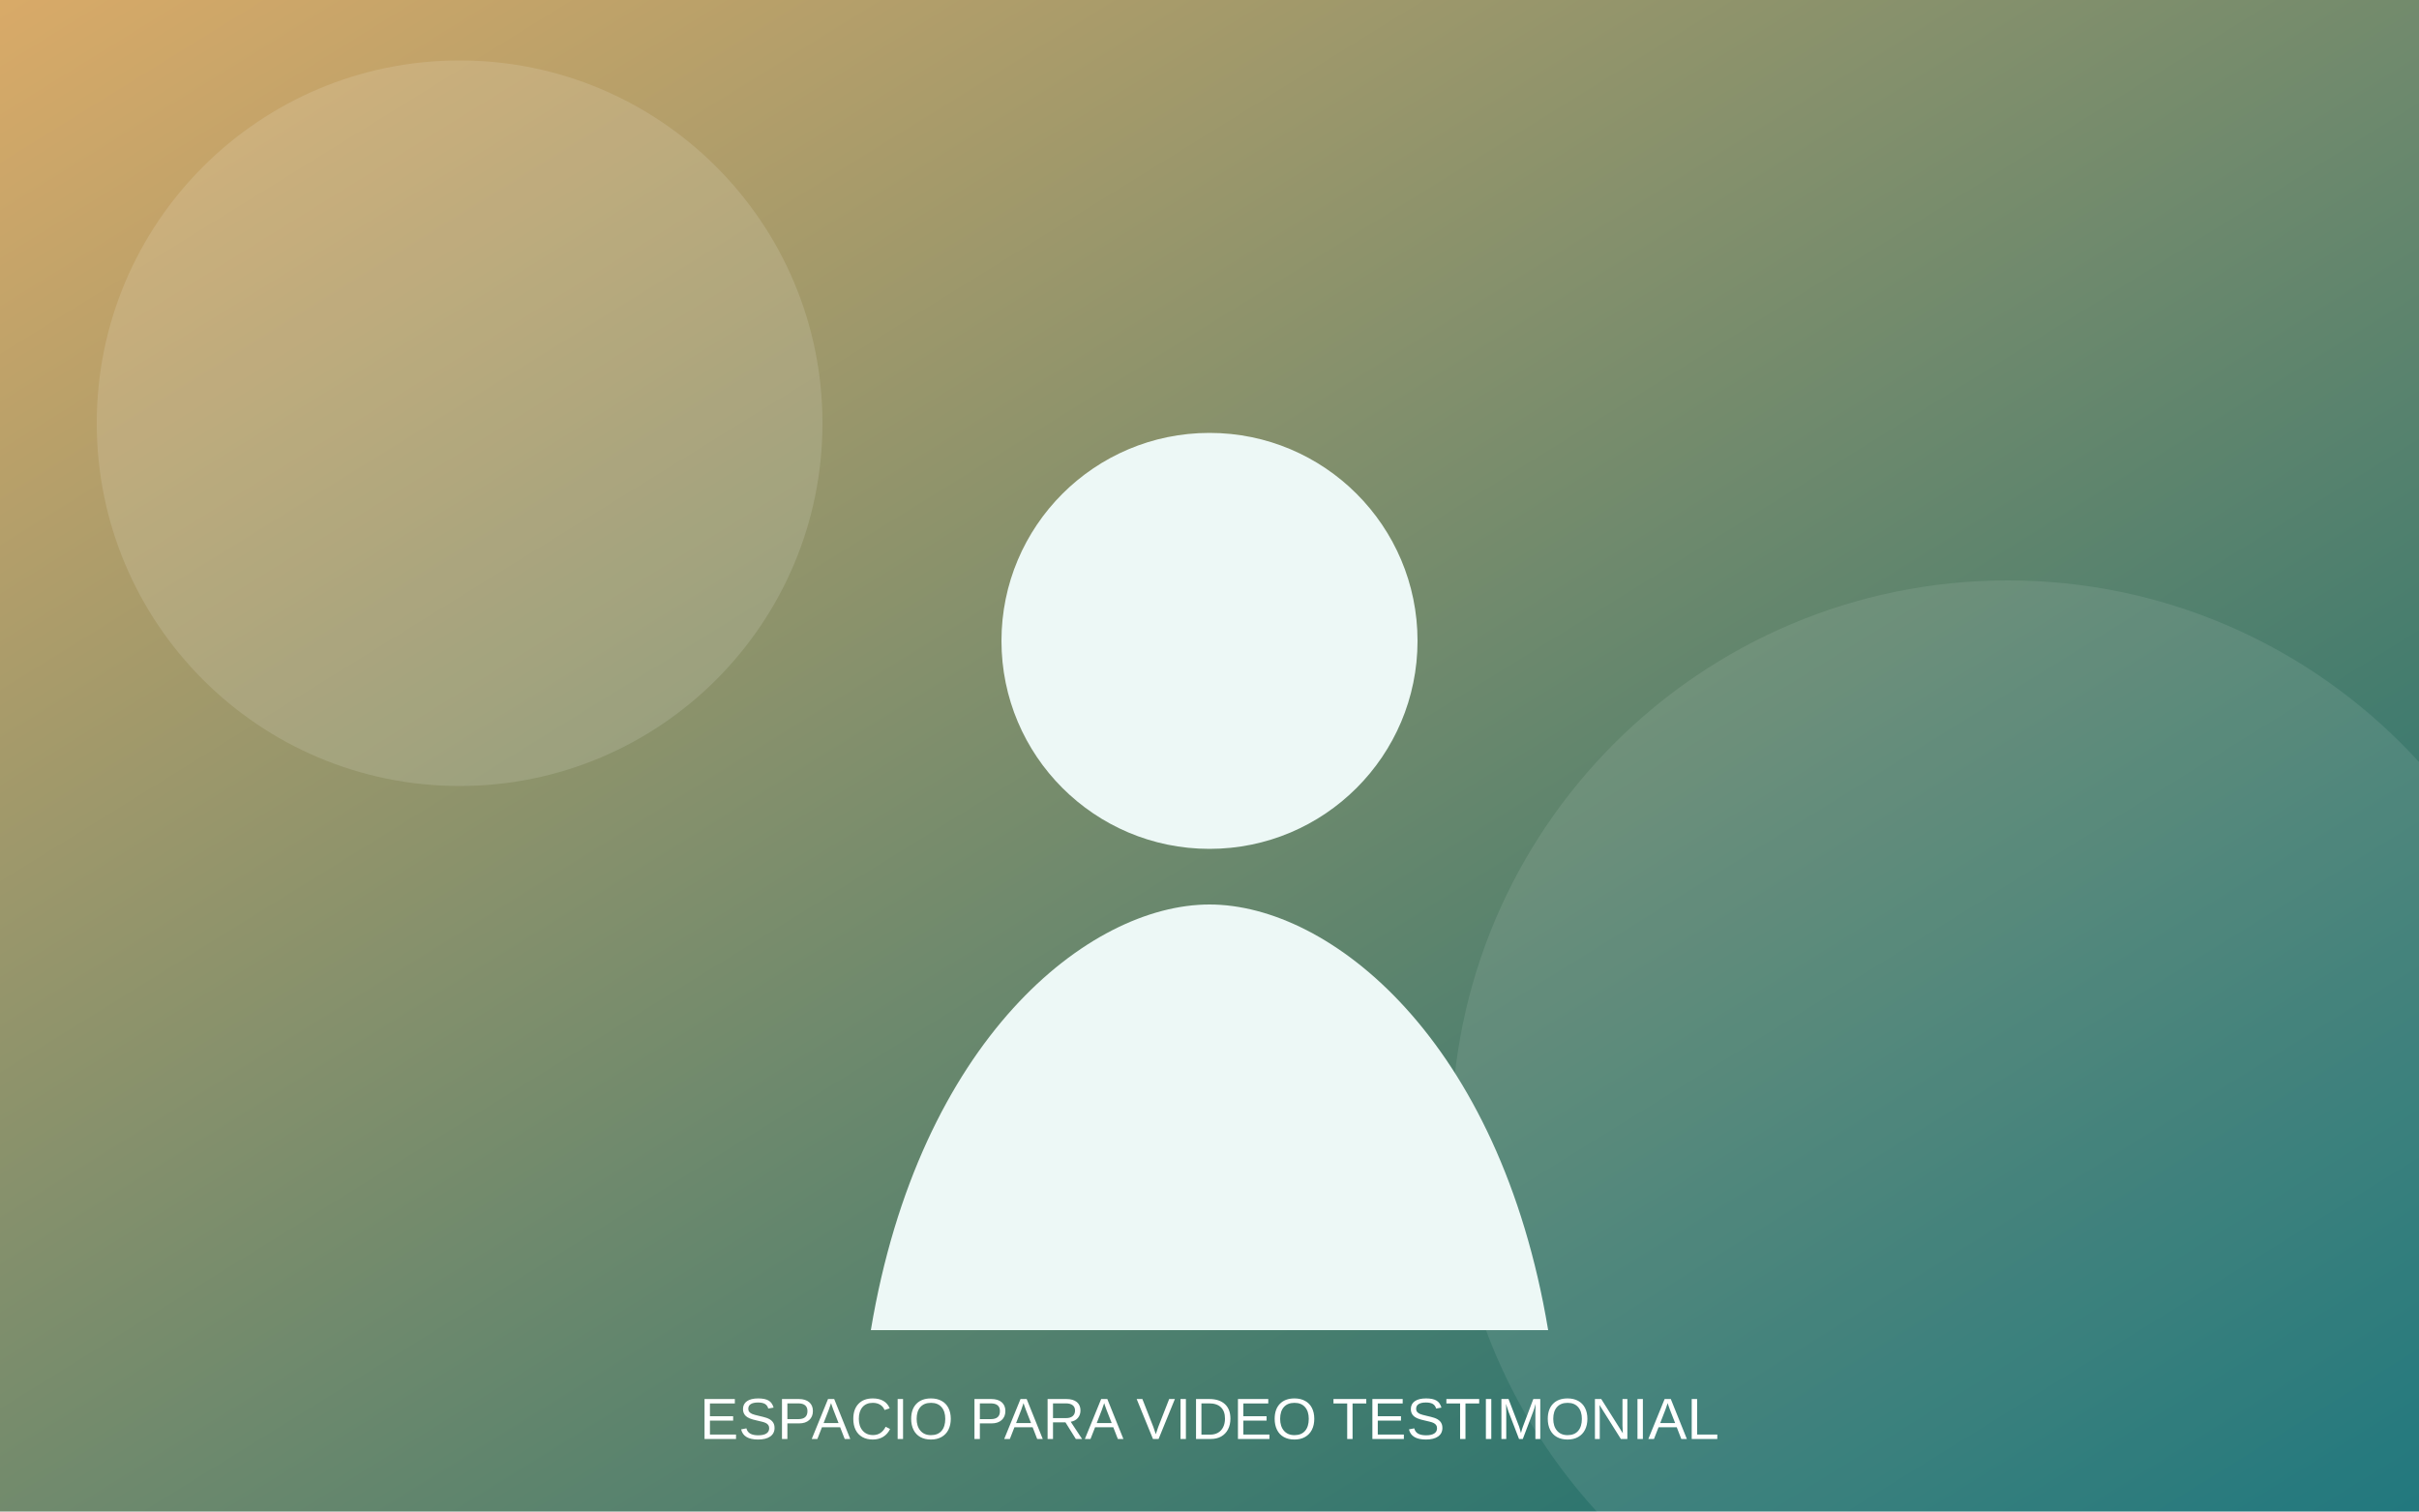
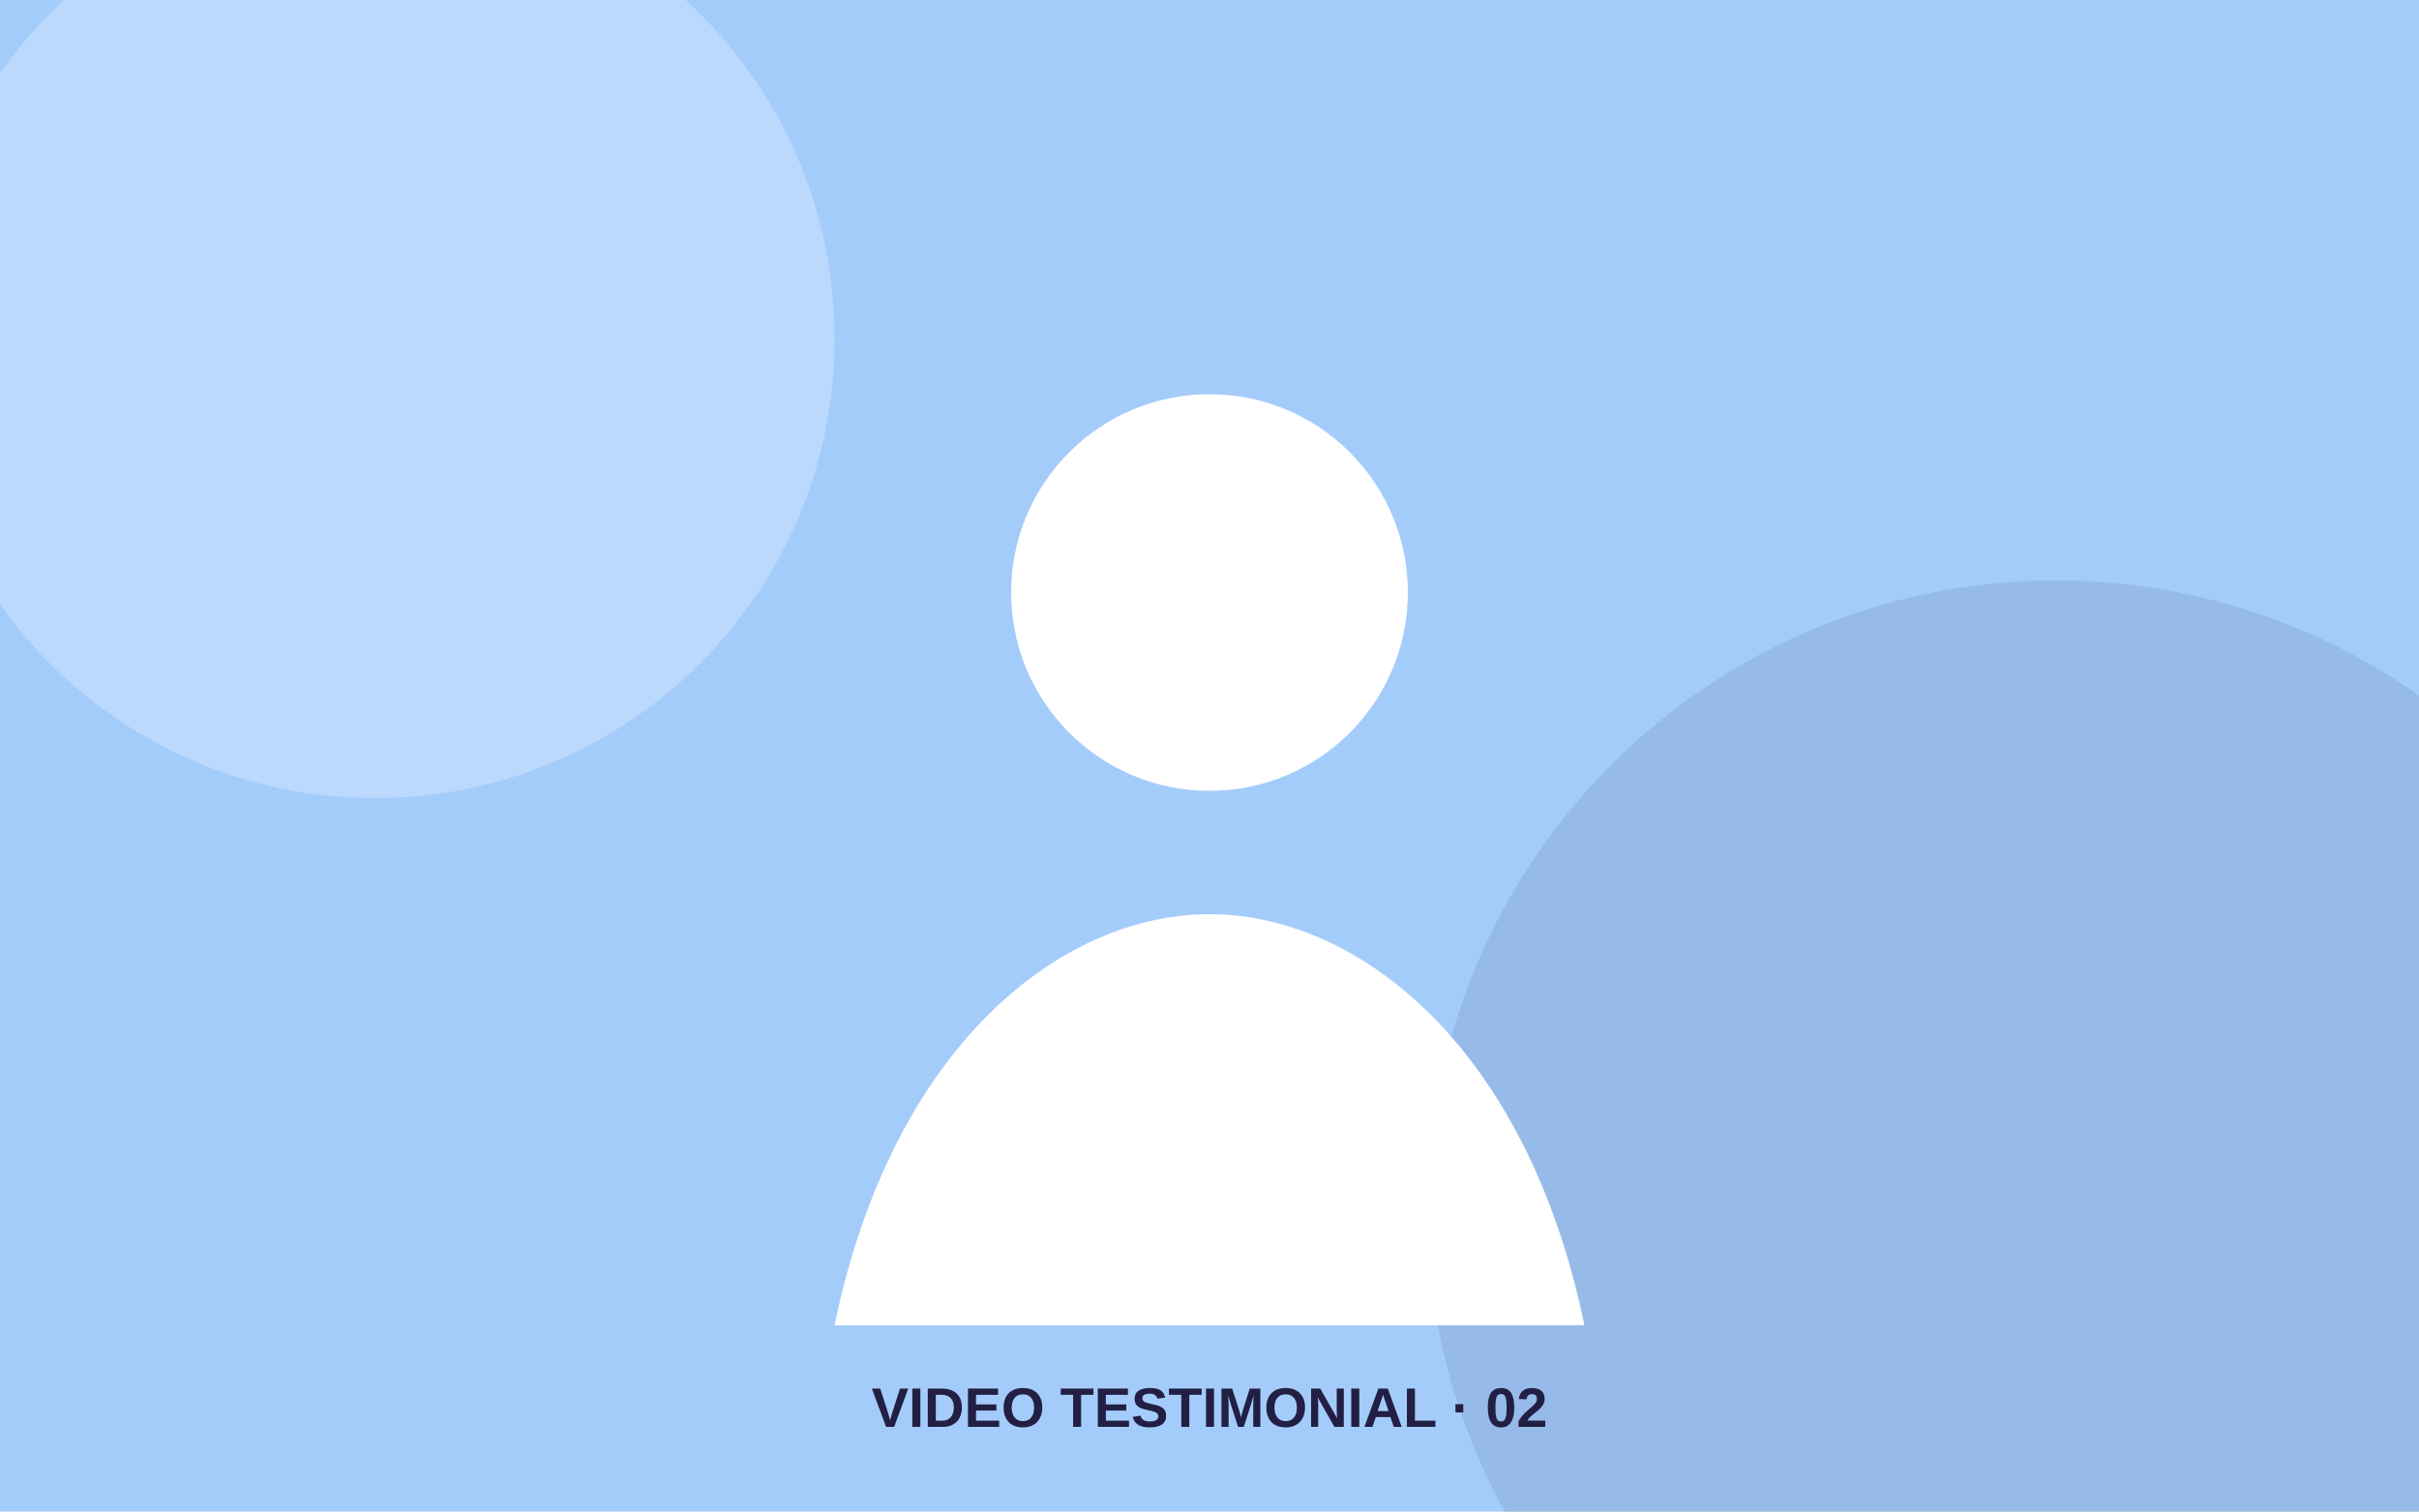
<svg xmlns="http://www.w3.org/2000/svg" viewBox="0 0 1000 625">
-   <defs>
-     <linearGradient id="t2" x1="0" y1="0" x2="1" y2="1">
-       <stop stop-color="#d9aa68" />
-       <stop offset="1" stop-color="#0b6b71" />
-     </linearGradient>
-   </defs>
-   <rect width="1000" height="625" fill="url(#t2)" />
-   <circle cx="190" cy="175" r="150" fill="#fff" opacity=".13" />
-   <circle cx="830" cy="470" r="230" fill="#fff" opacity=".09" />
-   <circle cx="500" cy="265" r="86" fill="#edf8f6" />
-   <path d="M360 550c20-120 90-176 140-176s120 56 140 176Z" fill="#edf8f6" />
-   <text x="500" y="595" text-anchor="middle" fill="#fff" font-family="Arial,sans-serif" font-size="24">ESPACIO PARA VIDEO TESTIMONIAL</text>
+   <rect width="1000" height="625" fill="#a4ccfb" />
+   <circle cx="155" cy="140" r="190" fill="#fff" opacity=".25" />
+   <circle cx="850" cy="500" r="260" fill="#231f44" opacity=".1" />
+   <circle cx="500" cy="245" r="82" fill="#fff" />
+   <path d="M345 548c24-116 94-170 155-170s131 54 155 170Z" fill="#fff" />
+   <text x="500" y="590" text-anchor="middle" fill="#231f44" font-family="Arial,sans-serif" font-size="23" font-weight="700">VIDEO TESTIMONIAL · 02</text>
</svg>
